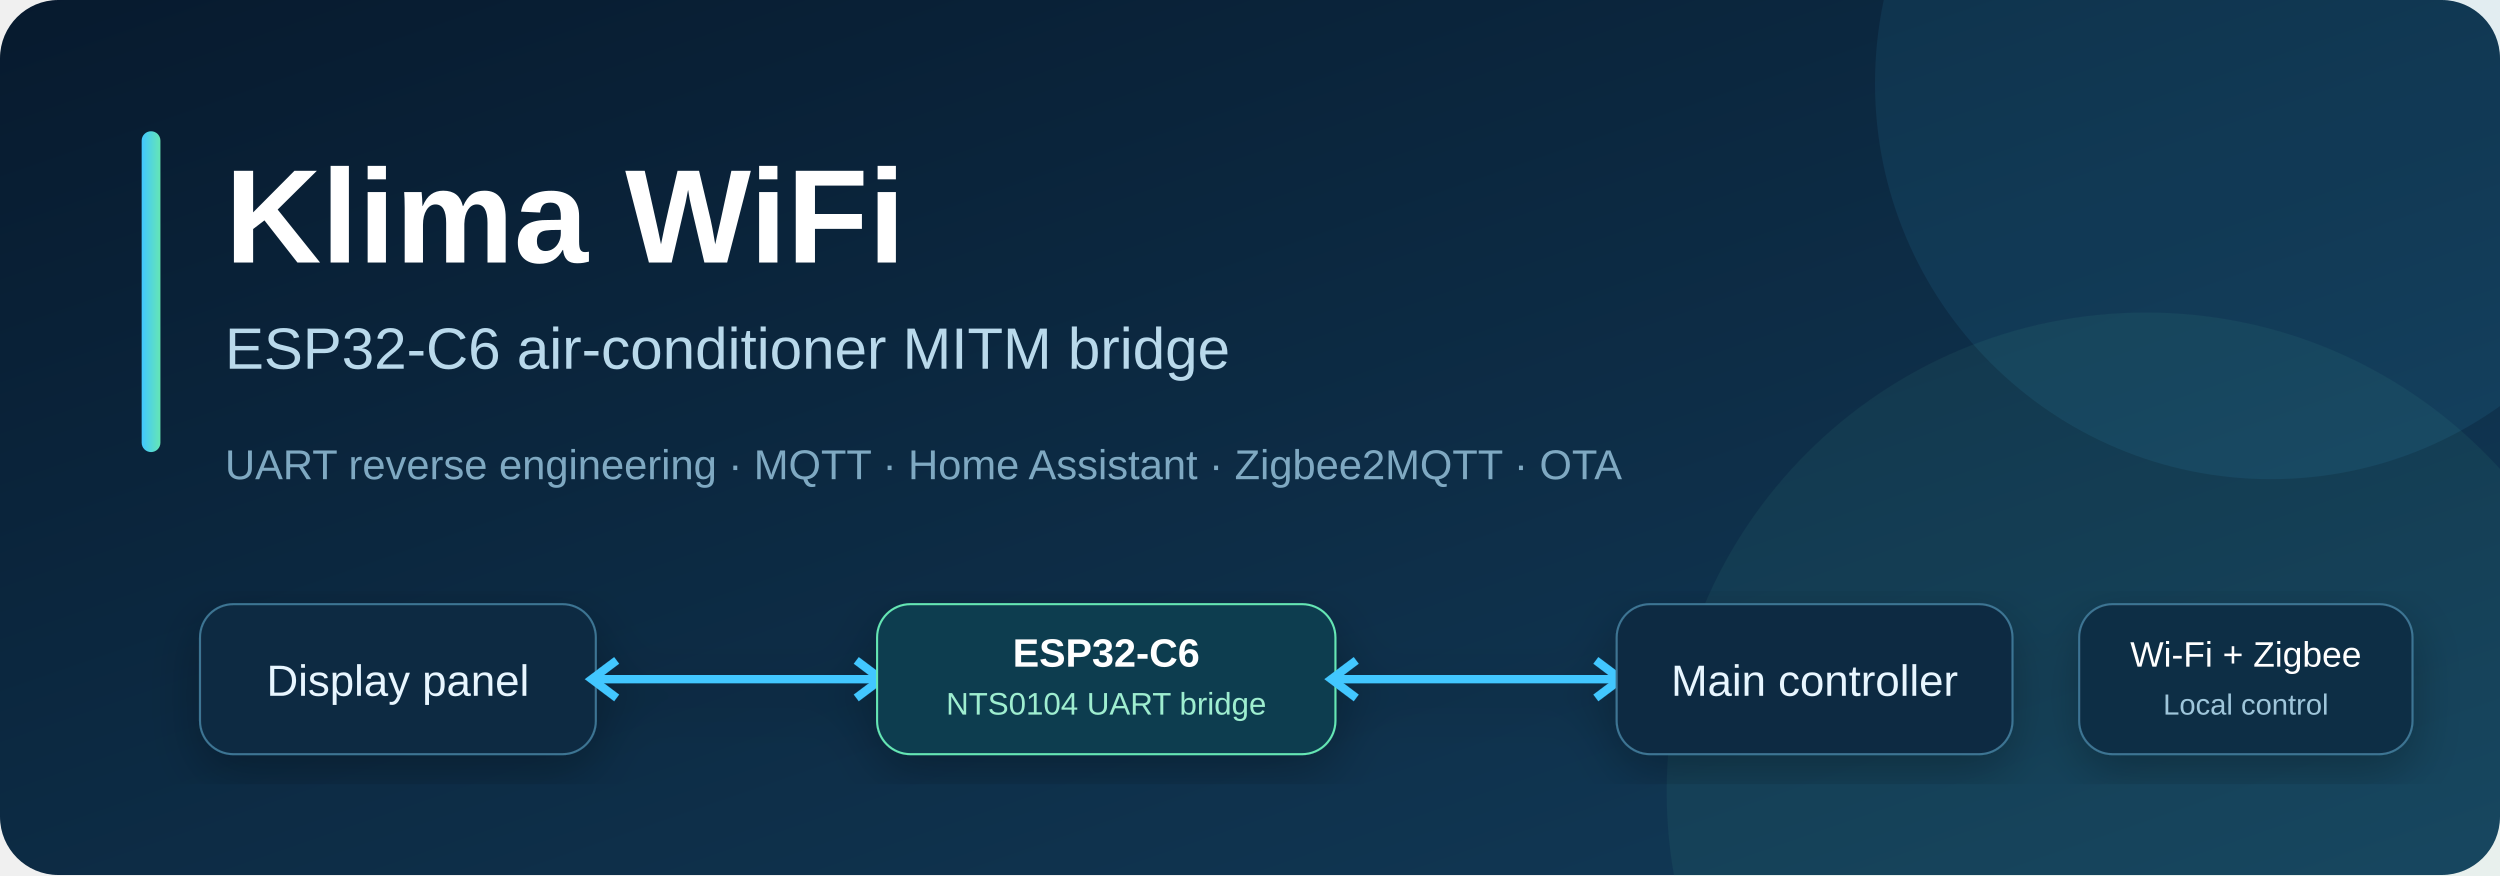
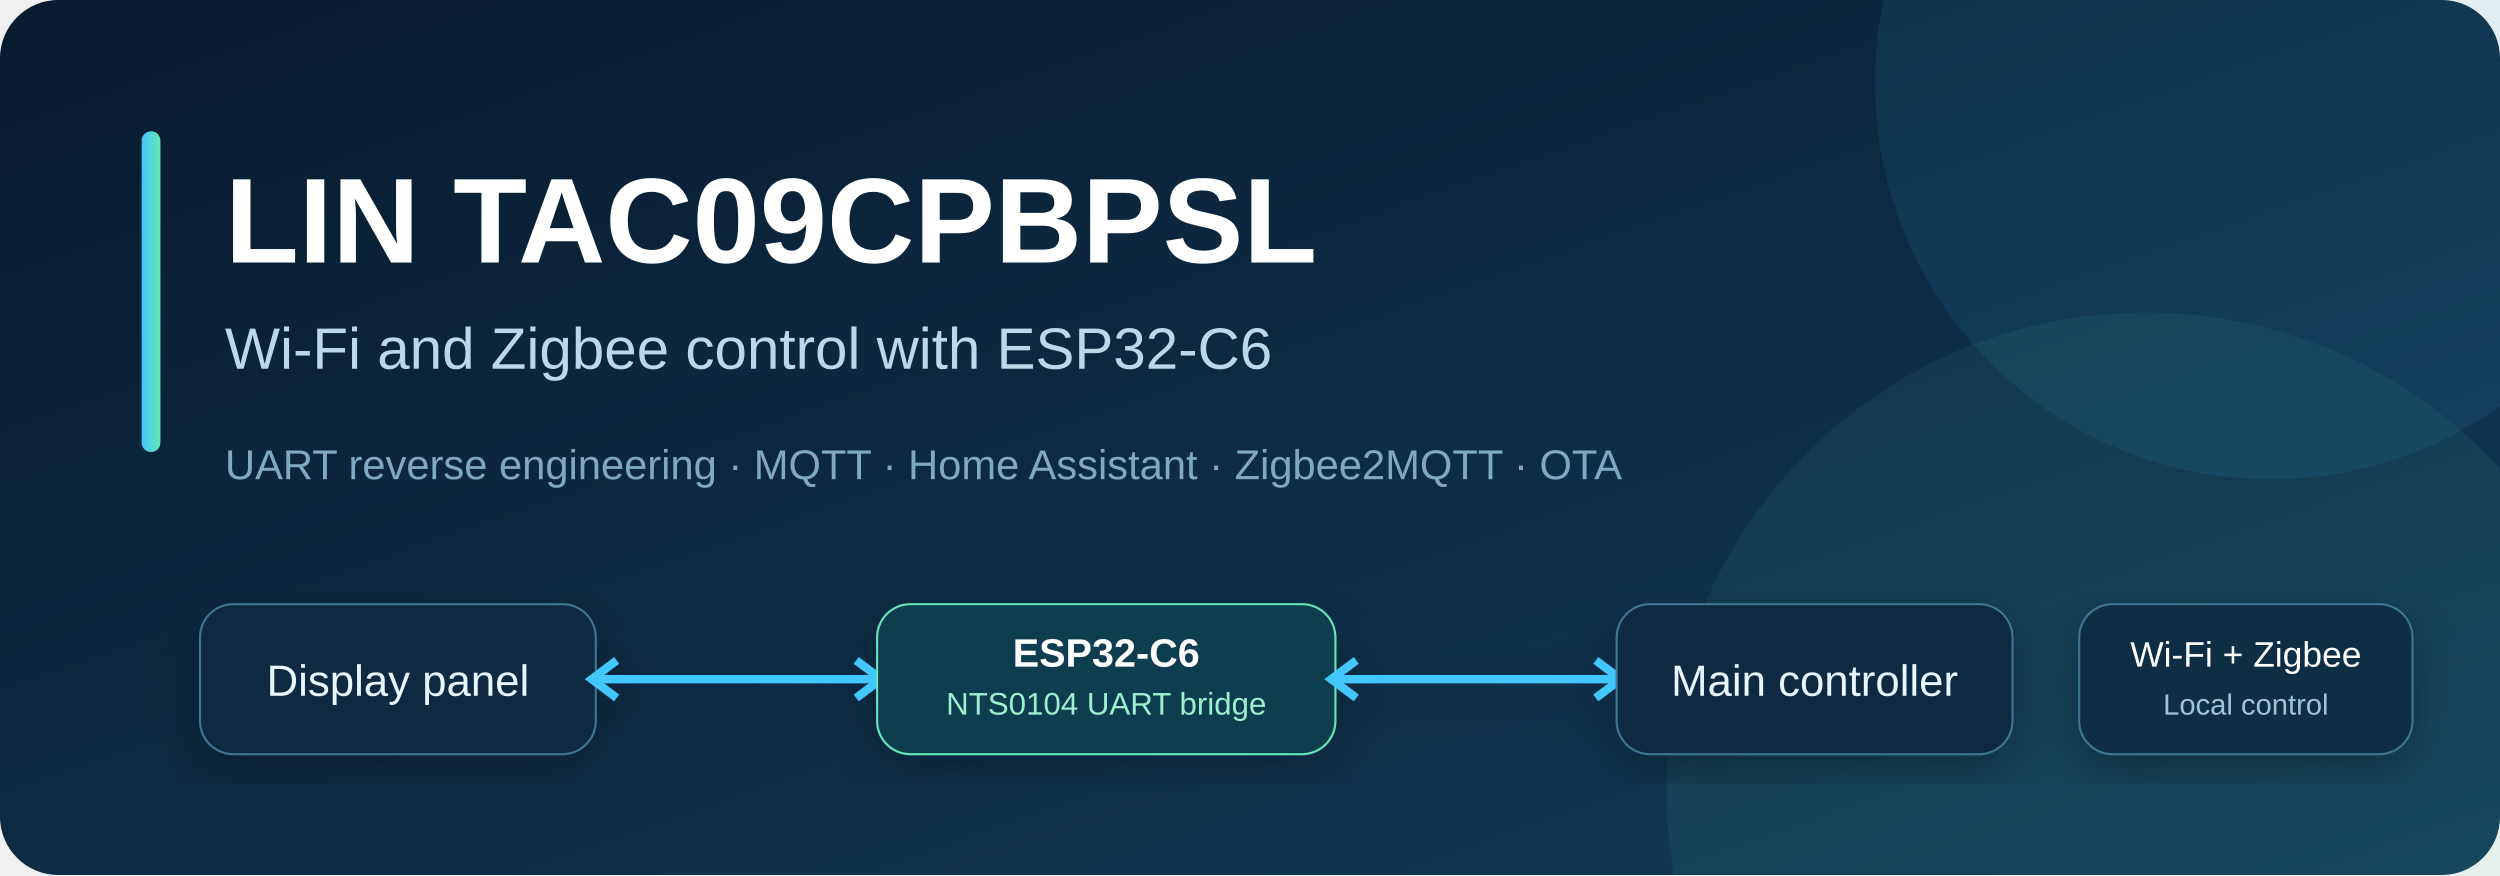
<svg xmlns="http://www.w3.org/2000/svg" width="1200" height="420" viewBox="0 0 1200 420" role="img" aria-labelledby="title desc">
  <defs>
    <linearGradient id="bg" x1="0" y1="0" x2="1" y2="1">
      <stop offset="0" stop-color="#071a2e" />
      <stop offset="1" stop-color="#123c5a" />
    </linearGradient>
    <linearGradient id="accent" x1="0" y1="0" x2="1" y2="0">
      <stop offset="0" stop-color="#42c7ff" />
      <stop offset="1" stop-color="#65e6b4" />
    </linearGradient>
    <filter id="shadow" x="-20%" y="-20%" width="140%" height="140%">
      <feDropShadow dx="0" dy="8" stdDeviation="12" flood-color="#000" flood-opacity=".28" />
    </filter>
  </defs>
  <rect width="1200" height="420" rx="28" fill="url(#bg)" />
  <circle cx="1090" cy="40" r="190" fill="#42c7ff" opacity=".08" />
  <circle cx="1030" cy="380" r="230" fill="#65e6b4" opacity=".06" />
  <rect x="68" y="63" width="9" height="154" rx="4.5" fill="url(#accent)" />
-   <text x="108" y="126" fill="#fff" font-family="Segoe UI,Arial,sans-serif" font-size="64" font-weight="700">Klima WiFi</text>
-   <text x="108" y="177" fill="#b9d9eb" font-family="Segoe UI,Arial,sans-serif" font-size="28">ESP32-C6 air-conditioner MITM bridge</text>
+   <text x="108" y="126" fill="#fff" font-family="Segoe UI,Arial,sans-serif" font-size="58" font-weight="700">LIN TAC09CPBPSL</text>
+   <text x="108" y="177" fill="#b9d9eb" font-family="Segoe UI,Arial,sans-serif" font-size="28">Wi-Fi and Zigbee control with ESP32-C6</text>
  <text x="108" y="230" fill="#7fa9c2" font-family="Segoe UI,Arial,sans-serif" font-size="20">UART reverse engineering · MQTT · Home Assistant · Zigbee2MQTT · OTA</text>
  <g transform="translate(96 290)" filter="url(#shadow)" font-family="Segoe UI,Arial,sans-serif">
    <rect x="0" y="0" width="190" height="72" rx="16" fill="#102c43" stroke="#3d7493" />
    <text x="95" y="44" text-anchor="middle" fill="#e8f6ff" font-size="21">Display panel</text>
    <path d="M190 36H325" stroke="#42c7ff" stroke-width="4" />
    <path d="m315 27 12 9-12 9M200 27l-12 9 12 9" fill="none" stroke="#42c7ff" stroke-width="4" />
    <rect x="325" y="0" width="220" height="72" rx="16" fill="#113e50" stroke="#65e6b4" />
    <text x="435" y="30" text-anchor="middle" fill="#fff" font-size="19" font-weight="600">ESP32-C6</text>
    <text x="435" y="53" text-anchor="middle" fill="#9eeed0" font-size="15">NTS0104 UART bridge</text>
    <path d="M545 36H680" stroke="#42c7ff" stroke-width="4" />
    <path d="m670 27 12 9-12 9M555 27l-12 9 12 9" fill="none" stroke="#42c7ff" stroke-width="4" />
    <rect x="680" y="0" width="190" height="72" rx="16" fill="#102c43" stroke="#3d7493" />
    <text x="775" y="44" text-anchor="middle" fill="#e8f6ff" font-size="21">Main controller</text>
    <rect x="902" y="0" width="160" height="72" rx="16" fill="#112f45" stroke="#3d7493" />
    <text x="982" y="30" text-anchor="middle" fill="#fff" font-size="17">Wi-Fi + Zigbee</text>
    <text x="982" y="53" text-anchor="middle" fill="#9ec6db" font-size="14">Local control</text>
  </g>
</svg>
